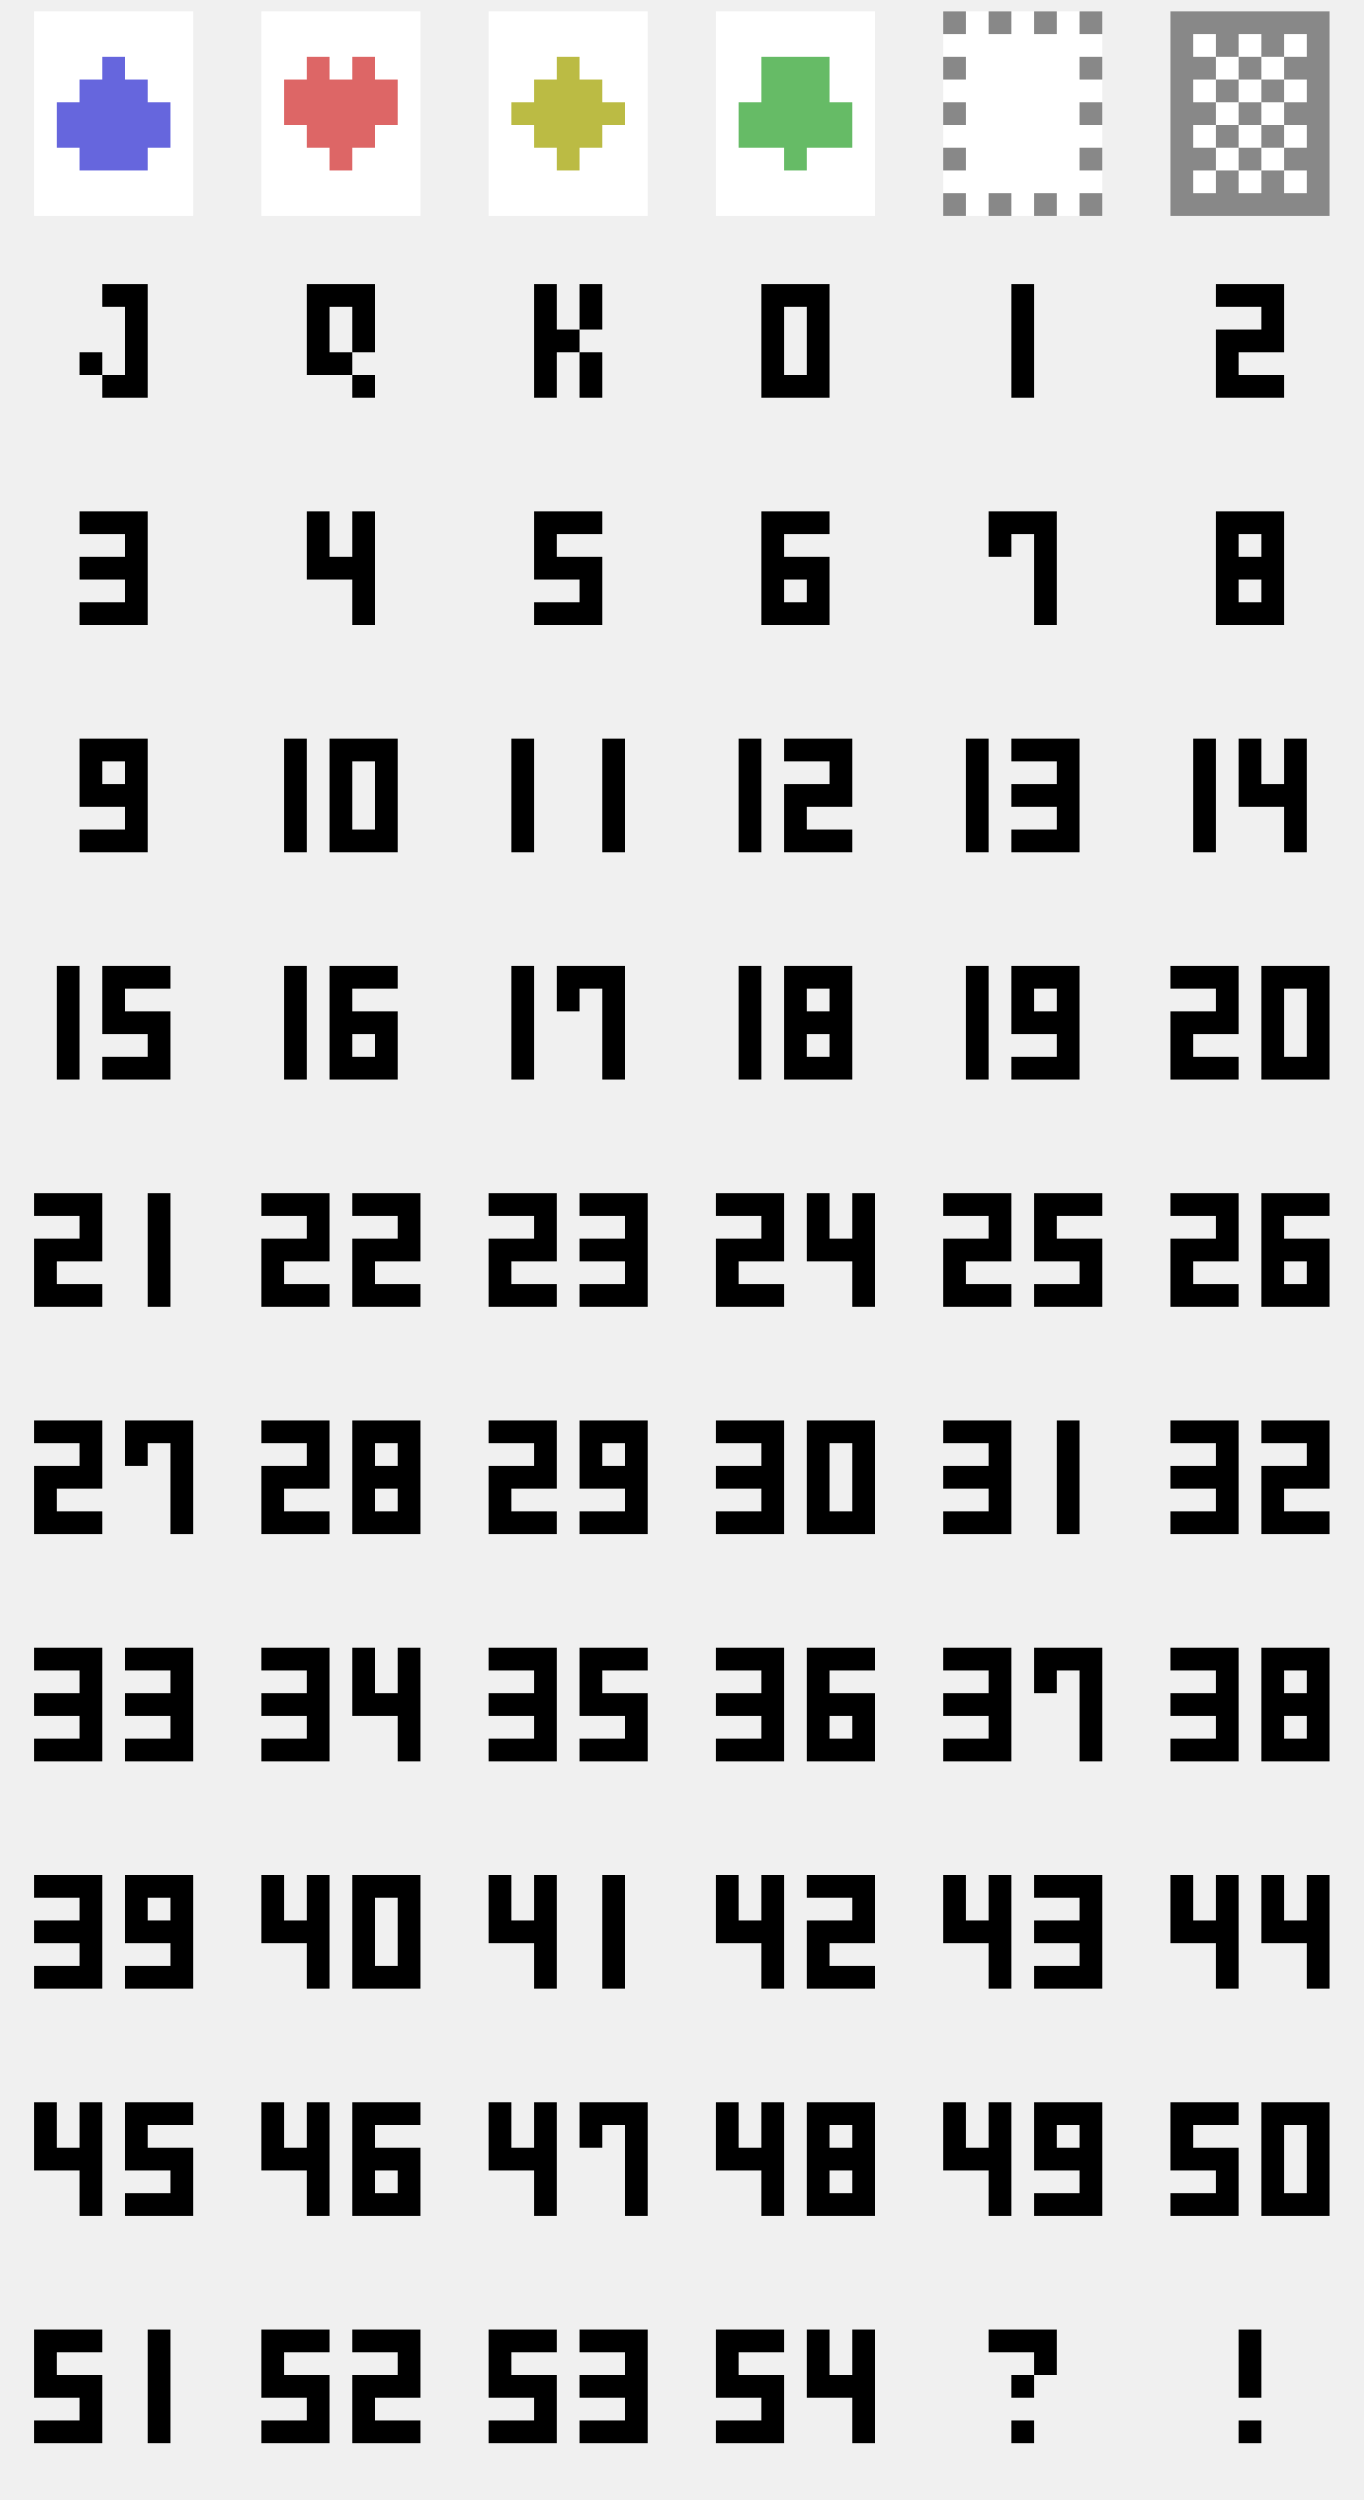
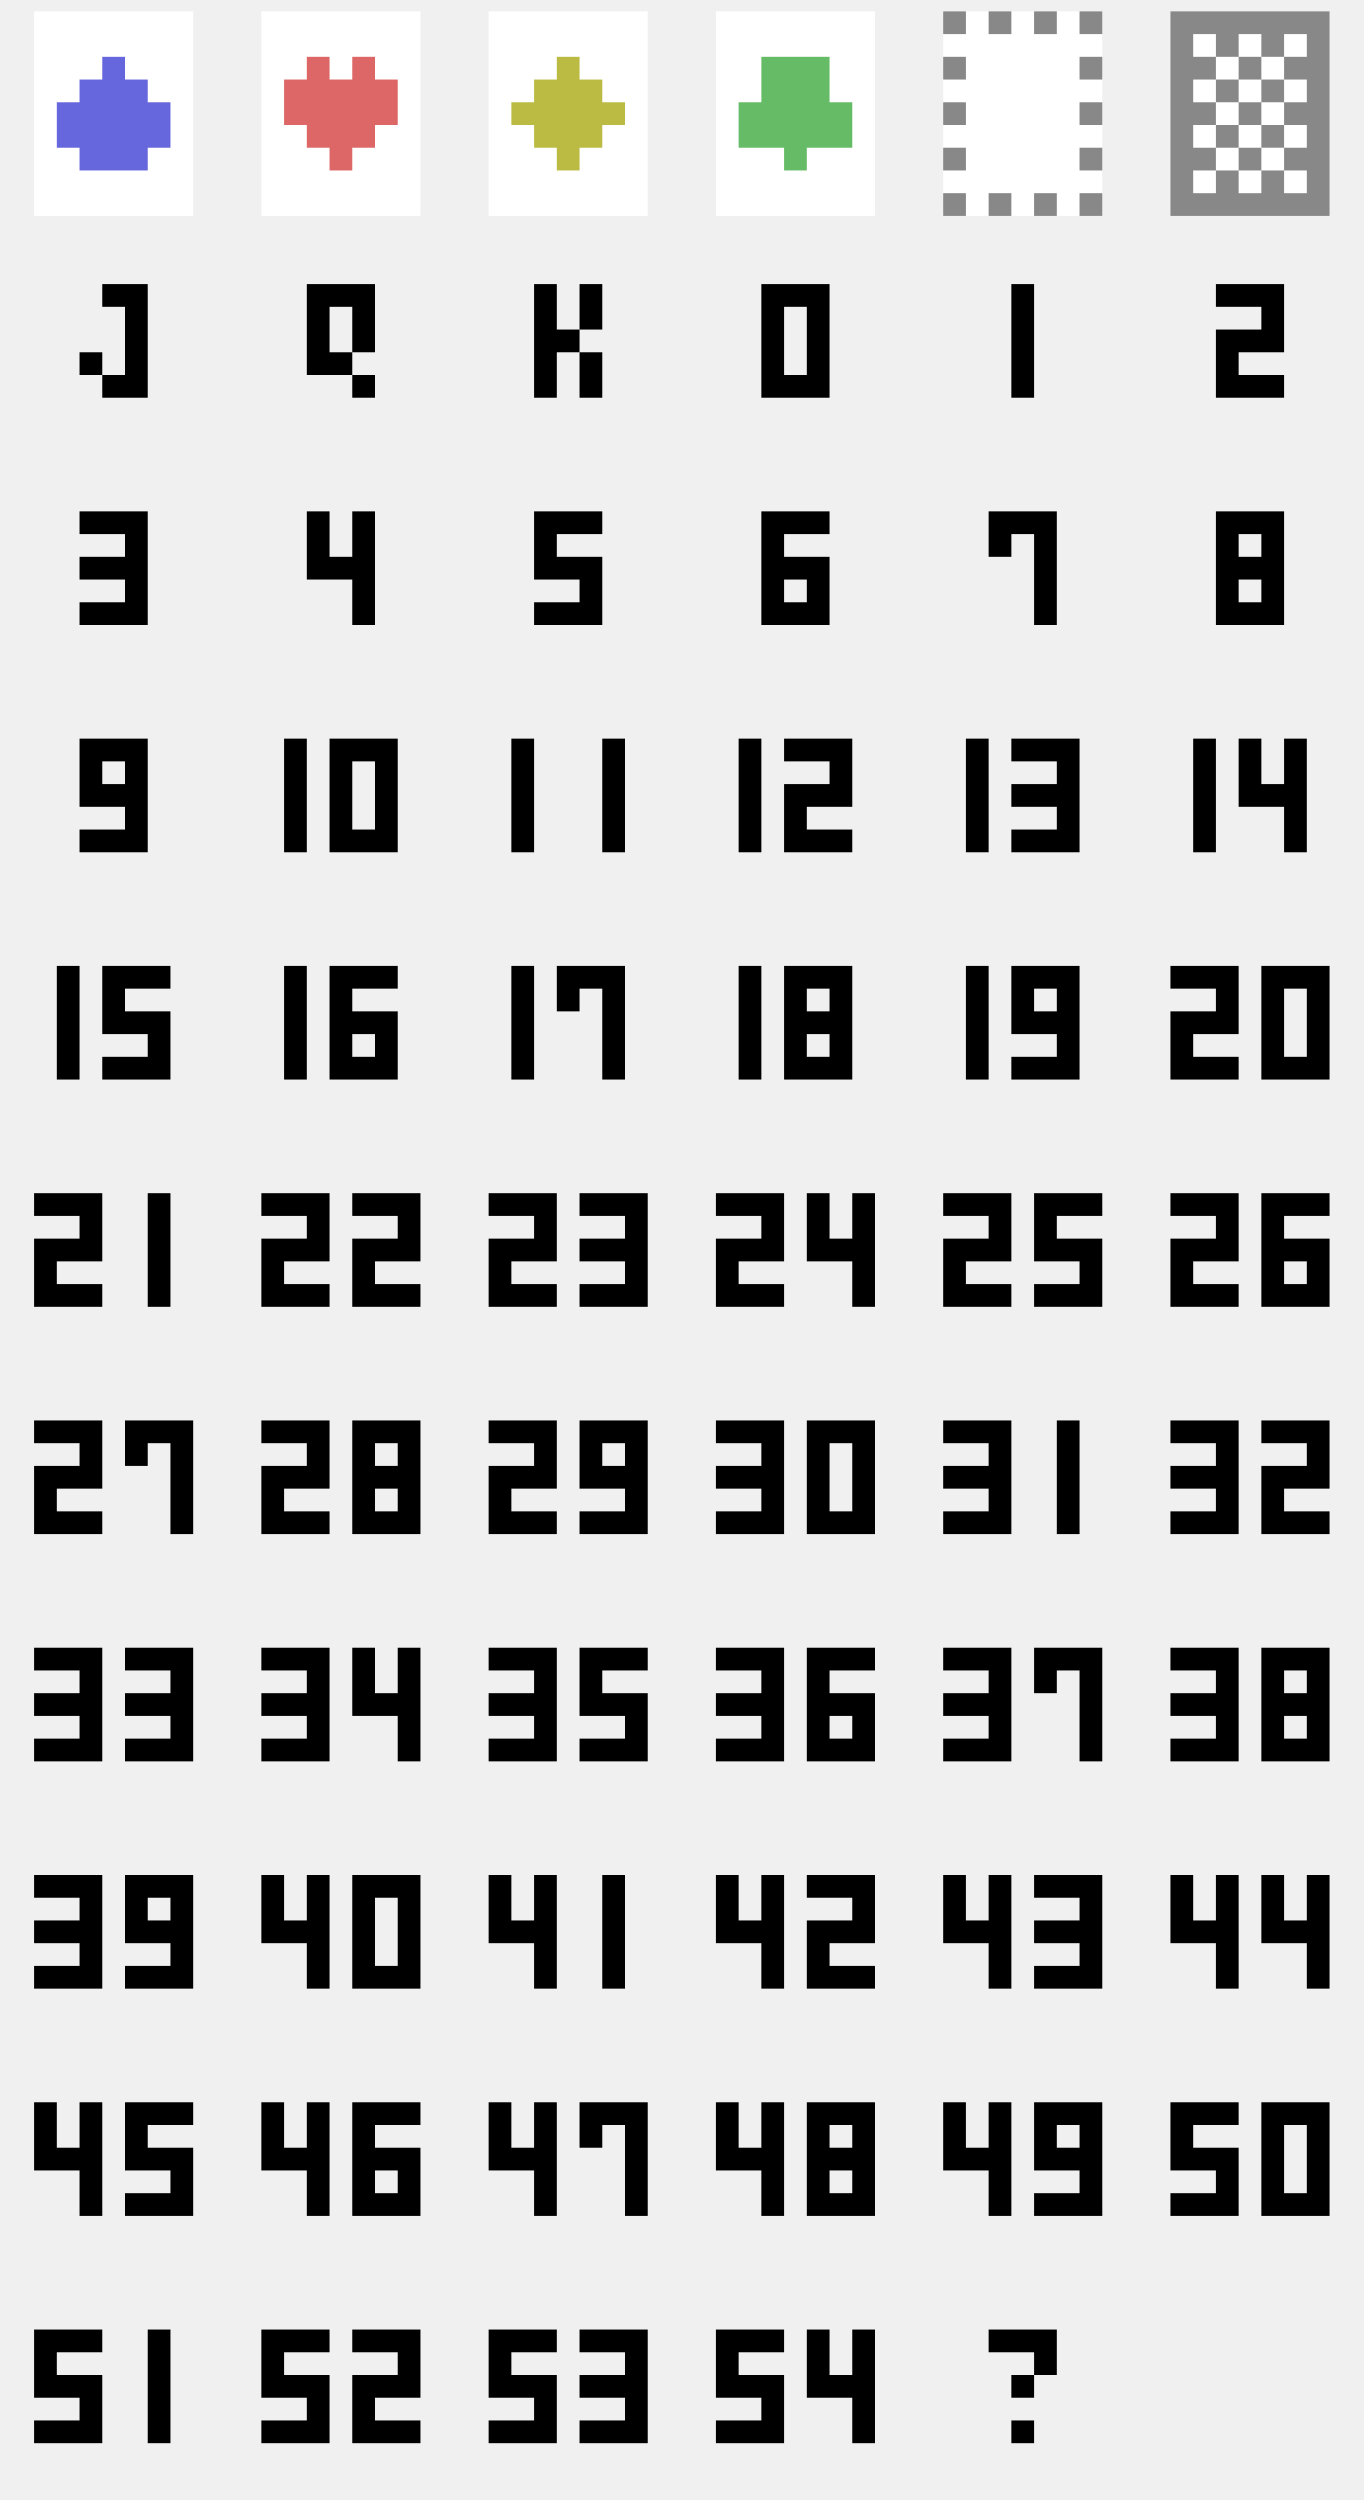
<svg xmlns="http://www.w3.org/2000/svg" viewBox="0 0 120 220" width="240" height="440">
  <g stroke-linecap="butt" stroke-width="2" stroke="none" fill="#fff" transform="translate(2,2)">
    <g transform="translate(0,0)">
      <path d="M2,0h12v16h-12Z" stroke="#fff" fill="#fff" />
      <g transform="translate(0,0)">
        <path d="M7,3h2v2h-2Z M5,5h6v2h-6 M3,7h10v4h-10Z M5,11h6v2h-6" fill="#66d" />
      </g>
    </g>
    <g transform="translate(20,0)">
      <path d="M2,0h12v16h-12Z" stroke="#fff" fill="#fff" />
      <g transform="translate(0,0)">
        <path d="M5,3h2v2h-2ZM9,3h2v2h-2Z M3,5h10v4h-10Z M5,9h6v2h-6 M7,11h2v2h-2" fill="#d66" />
      </g>
    </g>
    <g transform="translate(40,0)">
      <path d="M2,0h12v16h-12Z" stroke="#fff" fill="#fff" />
      <g transform="translate(0,0)">
        <path d="M7,3h2v2h-2 M5,5h6v2h-6 M3,7h10v2h-10Z M5,9h6v2h-6 M7,11h2v2h-2" fill="#bb4" />
      </g>
    </g>
    <g transform="translate(60,0)">
      <path d="M2,0h12v16h-12Z" stroke="#fff" fill="#fff" />
      <g transform="translate(0,0)">
        <path d="M5,3h6v4h-6 M3,7h10v4h-10Z M7,11h2v2h-2" fill="#6b6" />
      </g>
    </g>
    <g transform="translate(80,0)">
      <path d="M2,0h12v16h-12Z" stroke="#fff" fill="#fff" />
      <path d="M1,-1h2v2h-2ZM5,-1h2v2h-2ZM9,-1h2v2h-2ZM13,-1h2v2h-2Z M1,3h2v2h-2ZM13,3h2v2h-2Z M1,7h2v2h-2ZM13,7h2v2h-2Z M1,11h2v2h-2ZM13,11h2v2h-2Z M1,15h2v2h-2ZM5,15h2v2h-2ZM9,15h2v2h-2ZM13,15h2v2h-2Z" stroke-linecap="butt" stroke-width="2" stroke="none" fill="#888" />
    </g>
    <g transform="translate(100,0)">
      <path d="M2,0h12v16h-12Z" stroke="#888" fill="#888" />
      <path d="M3,1h2v2h-2ZM7,1h2v2h-2ZM11,1h2v2h-2Z M5,3h2v2h-2ZM9,3h2v2h-2Z M3,5h2v2h-2ZM7,5h2v2h-2ZM11,5h2v2h-2Z M5,7h2v2h-2ZM9,7h2v2h-2Z M3,9h2v2h-2ZM7,9h2v2h-2ZM11,9h2v2h-2Z M5,11h2v2h-2ZM9,11h2v2h-2Z M3,13h2v2h-2ZM7,13h2v2h-2ZM11,13h2v2h-2Z" />
    </g>
  </g>
  <g stroke-linecap="square" stroke-width="2" stroke="#000" fill="none" transform="translate(2,2)">
    <g transform="translate(0,20)">
      <path d="M8,4h2v8h-2" />
      <path d="M5,9h2v2h-2" stroke-linecap="butt" stroke-width="2" stroke="none" fill="#000" />
    </g>
    <g transform="translate(20,20)">
      <path d="M10,8v-4h-4v6h2" />
      <path d="M9,11h2v2h-2" stroke-linecap="butt" stroke-width="2" stroke="none" fill="#000" />
    </g>
    <g transform="translate(40,20)">
      <path d="M6,4v8 M6,8h2 M10,6v-2 M10,10v2" />
    </g>
    <g transform="translate(60,20)">
      <path d="M6,4h4v8h-4v-8" />
    </g>
    <g transform="translate(80,20)">
      <path d="M8,4v8" />
    </g>
    <g transform="translate(100,20)">
      <path d="M6,4h4v4h-4v4h4" />
    </g>
    <g transform="translate(0,40)">
      <path d="M6,4h4v4M6,8h4v4h-4" />
    </g>
    <g transform="translate(20,40)">
      <path d="M6,4v4h4M10,4v8" />
    </g>
    <g transform="translate(40,40)">
      <path d="M10,4h-4v4h4v4h-4" />
    </g>
    <g transform="translate(60,40)">
      <path d="M10,4h-4v8h4v-4h-4" />
    </g>
    <g transform="translate(80,40)">
      <path d="M6,6v-2h4v8" />
    </g>
    <g transform="translate(100,40)">
      <path d="M10,4h-4v4h4v4h-4v-4h4v-4" />
    </g>
    <g transform="translate(0,60)">
      <path d="M10,8v-4h-4v4h4v4h-4" />
    </g>
    <g transform="translate(20,60)">
      <path d="M4,4v8M8,4h4v8h-4v-8" />
    </g>
    <g transform="translate(40,60)">
      <path d="M4,4v8M12,4v8" />
    </g>
    <g transform="translate(60,60)">
      <path d="M4,4v8M8,4h4v4h-4v4h4" />
    </g>
    <g transform="translate(80,60)">
      <path d="M4,4v8M8,4h4v4M8,8h4v4h-4" />
    </g>
    <g transform="translate(100,60)">
      <path d="M4,4v8M8,4v4h4M12,4v8" />
    </g>
    <g transform="translate(0,80)">
      <path d="M4,4v8M12,4h-4v4h4v4h-4" />
    </g>
    <g transform="translate(20,80)">
      <path d="M4,4v8M12,4h-4v8h4v-4h-4" />
    </g>
    <g transform="translate(40,80)">
      <path d="M4,4v8M8,6v-2h4v8" />
    </g>
    <g transform="translate(60,80)">
      <path d="M4,4v8M12,4h-4v4h4v4h-4v-4h4v-4" />
    </g>
    <g transform="translate(80,80)">
      <path d="M4,4v8M12,8v-4h-4v4h4v4h-4" />
    </g>
    <g transform="translate(100,80)">
      <path d="M2,4h4v4h-4v4h4M10,4h4v8h-4v-8" />
    </g>
    <g transform="translate(0,100)">
      <path d="M2,4h4v4h-4v4h4M12,4v8" />
    </g>
    <g transform="translate(20,100)">
      <path d="M2,4h4v4h-4v4h4M10,4h4v4h-4v4h4" />
    </g>
    <g transform="translate(40,100)">
      <path d="M2,4h4v4h-4v4h4M10,4h4v4M10,8h4v4h-4" />
    </g>
    <g transform="translate(60,100)">
      <path d="M2,4h4v4h-4v4h4M10,4v4h4M14,4v8" />
    </g>
    <g transform="translate(80,100)">
      <path d="M2,4h4v4h-4v4h4M14,4h-4v4h4v4h-4" />
    </g>
    <g transform="translate(100,100)">
      <path d="M2,4h4v4h-4v4h4M14,4h-4v8h4v-4h-4" />
    </g>
    <g transform="translate(0,120)">
      <path d="M2,4h4v4h-4v4h4M10,6v-2h4v8" />
    </g>
    <g transform="translate(20,120)">
      <path d="M2,4h4v4h-4v4h4M14,4h-4v4h4v4h-4v-4h4v-4" />
    </g>
    <g transform="translate(40,120)">
      <path d="M2,4h4v4h-4v4h4M14,8v-4h-4v4h4v4h-4" />
    </g>
    <g transform="translate(60,120)">
      <path d="M2,4h4v4M2,8h4v4h-4M10,4h4v8h-4v-8" />
    </g>
    <g transform="translate(80,120)">
      <path d="M2,4h4v4M2,8h4v4h-4M12,4v8" />
    </g>
    <g transform="translate(100,120)">
      <path d="M2,4h4v4M2,8h4v4h-4M10,4h4v4h-4v4h4" />
    </g>
    <g transform="translate(0,140)">
      <path d="M2,4h4v4M2,8h4v4h-4M10,4h4v4M10,8h4v4h-4" />
    </g>
    <g transform="translate(20,140)">
      <path d="M2,4h4v4M2,8h4v4h-4M10,4v4h4M14,4v8" />
    </g>
    <g transform="translate(40,140)">
      <path d="M2,4h4v4M2,8h4v4h-4M14,4h-4v4h4v4h-4" />
    </g>
    <g transform="translate(60,140)">
      <path d="M2,4h4v4M2,8h4v4h-4M14,4h-4v8h4v-4h-4" />
    </g>
    <g transform="translate(80,140)">
      <path d="M2,4h4v4M2,8h4v4h-4M10,6v-2h4v8" />
    </g>
    <g transform="translate(100,140)">
      <path d="M2,4h4v4M2,8h4v4h-4M14,4h-4v4h4v4h-4v-4h4v-4" />
    </g>
    <g transform="translate(0,160)">
      <path d="M2,4h4v4M2,8h4v4h-4M14,8v-4h-4v4h4v4h-4" />
    </g>
    <g transform="translate(20,160)">
      <path d="M2,4v4h4M6,4v8M10,4h4v8h-4v-8" />
    </g>
    <g transform="translate(40,160)">
      <path d="M2,4v4h4M6,4v8M12,4v8" />
    </g>
    <g transform="translate(60,160)">
      <path d="M2,4v4h4M6,4v8M10,4h4v4h-4v4h4" />
    </g>
    <g transform="translate(80,160)">
      <path d="M2,4v4h4M6,4v8M10,4h4v4M10,8h4v4h-4" />
    </g>
    <g transform="translate(100,160)">
      <path d="M2,4v4h4M6,4v8M10,4v4h4M14,4v8" />
    </g>
    <g transform="translate(0,180)">
      <path d="M2,4v4h4M6,4v8M14,4h-4v4h4v4h-4" />
    </g>
    <g transform="translate(20,180)">
      <path d="M2,4v4h4M6,4v8M14,4h-4v8h4v-4h-4" />
    </g>
    <g transform="translate(40,180)">
      <path d="M2,4v4h4M6,4v8M10,6v-2h4v8" />
    </g>
    <g transform="translate(60,180)">
      <path d="M2,4v4h4M6,4v8M14,4h-4v4h4v4h-4v-4h4v-4" />
    </g>
    <g transform="translate(80,180)">
      <path d="M2,4v4h4M6,4v8M14,8v-4h-4v4h4v4h-4" />
    </g>
    <g transform="translate(100,180)">
      <path d="M6,4h-4v4h4v4h-4M10,4h4v8h-4v-8" />
    </g>
    <g transform="translate(0,200)">
      <path d="M6,4h-4v4h4v4h-4M12,4v8" />
    </g>
    <g transform="translate(20,200)">
      <path d="M6,4h-4v4h4v4h-4M10,4h4v4h-4v4h4" />
    </g>
    <g transform="translate(40,200)">
      <path d="M6,4h-4v4h4v4h-4M10,4h4v4M10,8h4v4h-4" />
    </g>
    <g transform="translate(60,200)">
      <path d="M6,4h-4v4h4v4h-4M10,4v4h4M14,4v8" />
    </g>
    <g transform="translate(80,200)">
      <path d="M6,4h4v2" />
      <path d="M7,7h2v2h-2 M7,11h2v2h-2" stroke-linecap="butt" stroke-width="2" stroke="none" fill="#000" />
    </g>
-     <g transform="translate(100,200)">
-       <path d="M8,4v4" />
-       <path d="M7,11h2v2h-2" stroke-linecap="butt" stroke-width="2" stroke="none" fill="#000" />
-     </g>
  </g>
</svg>
